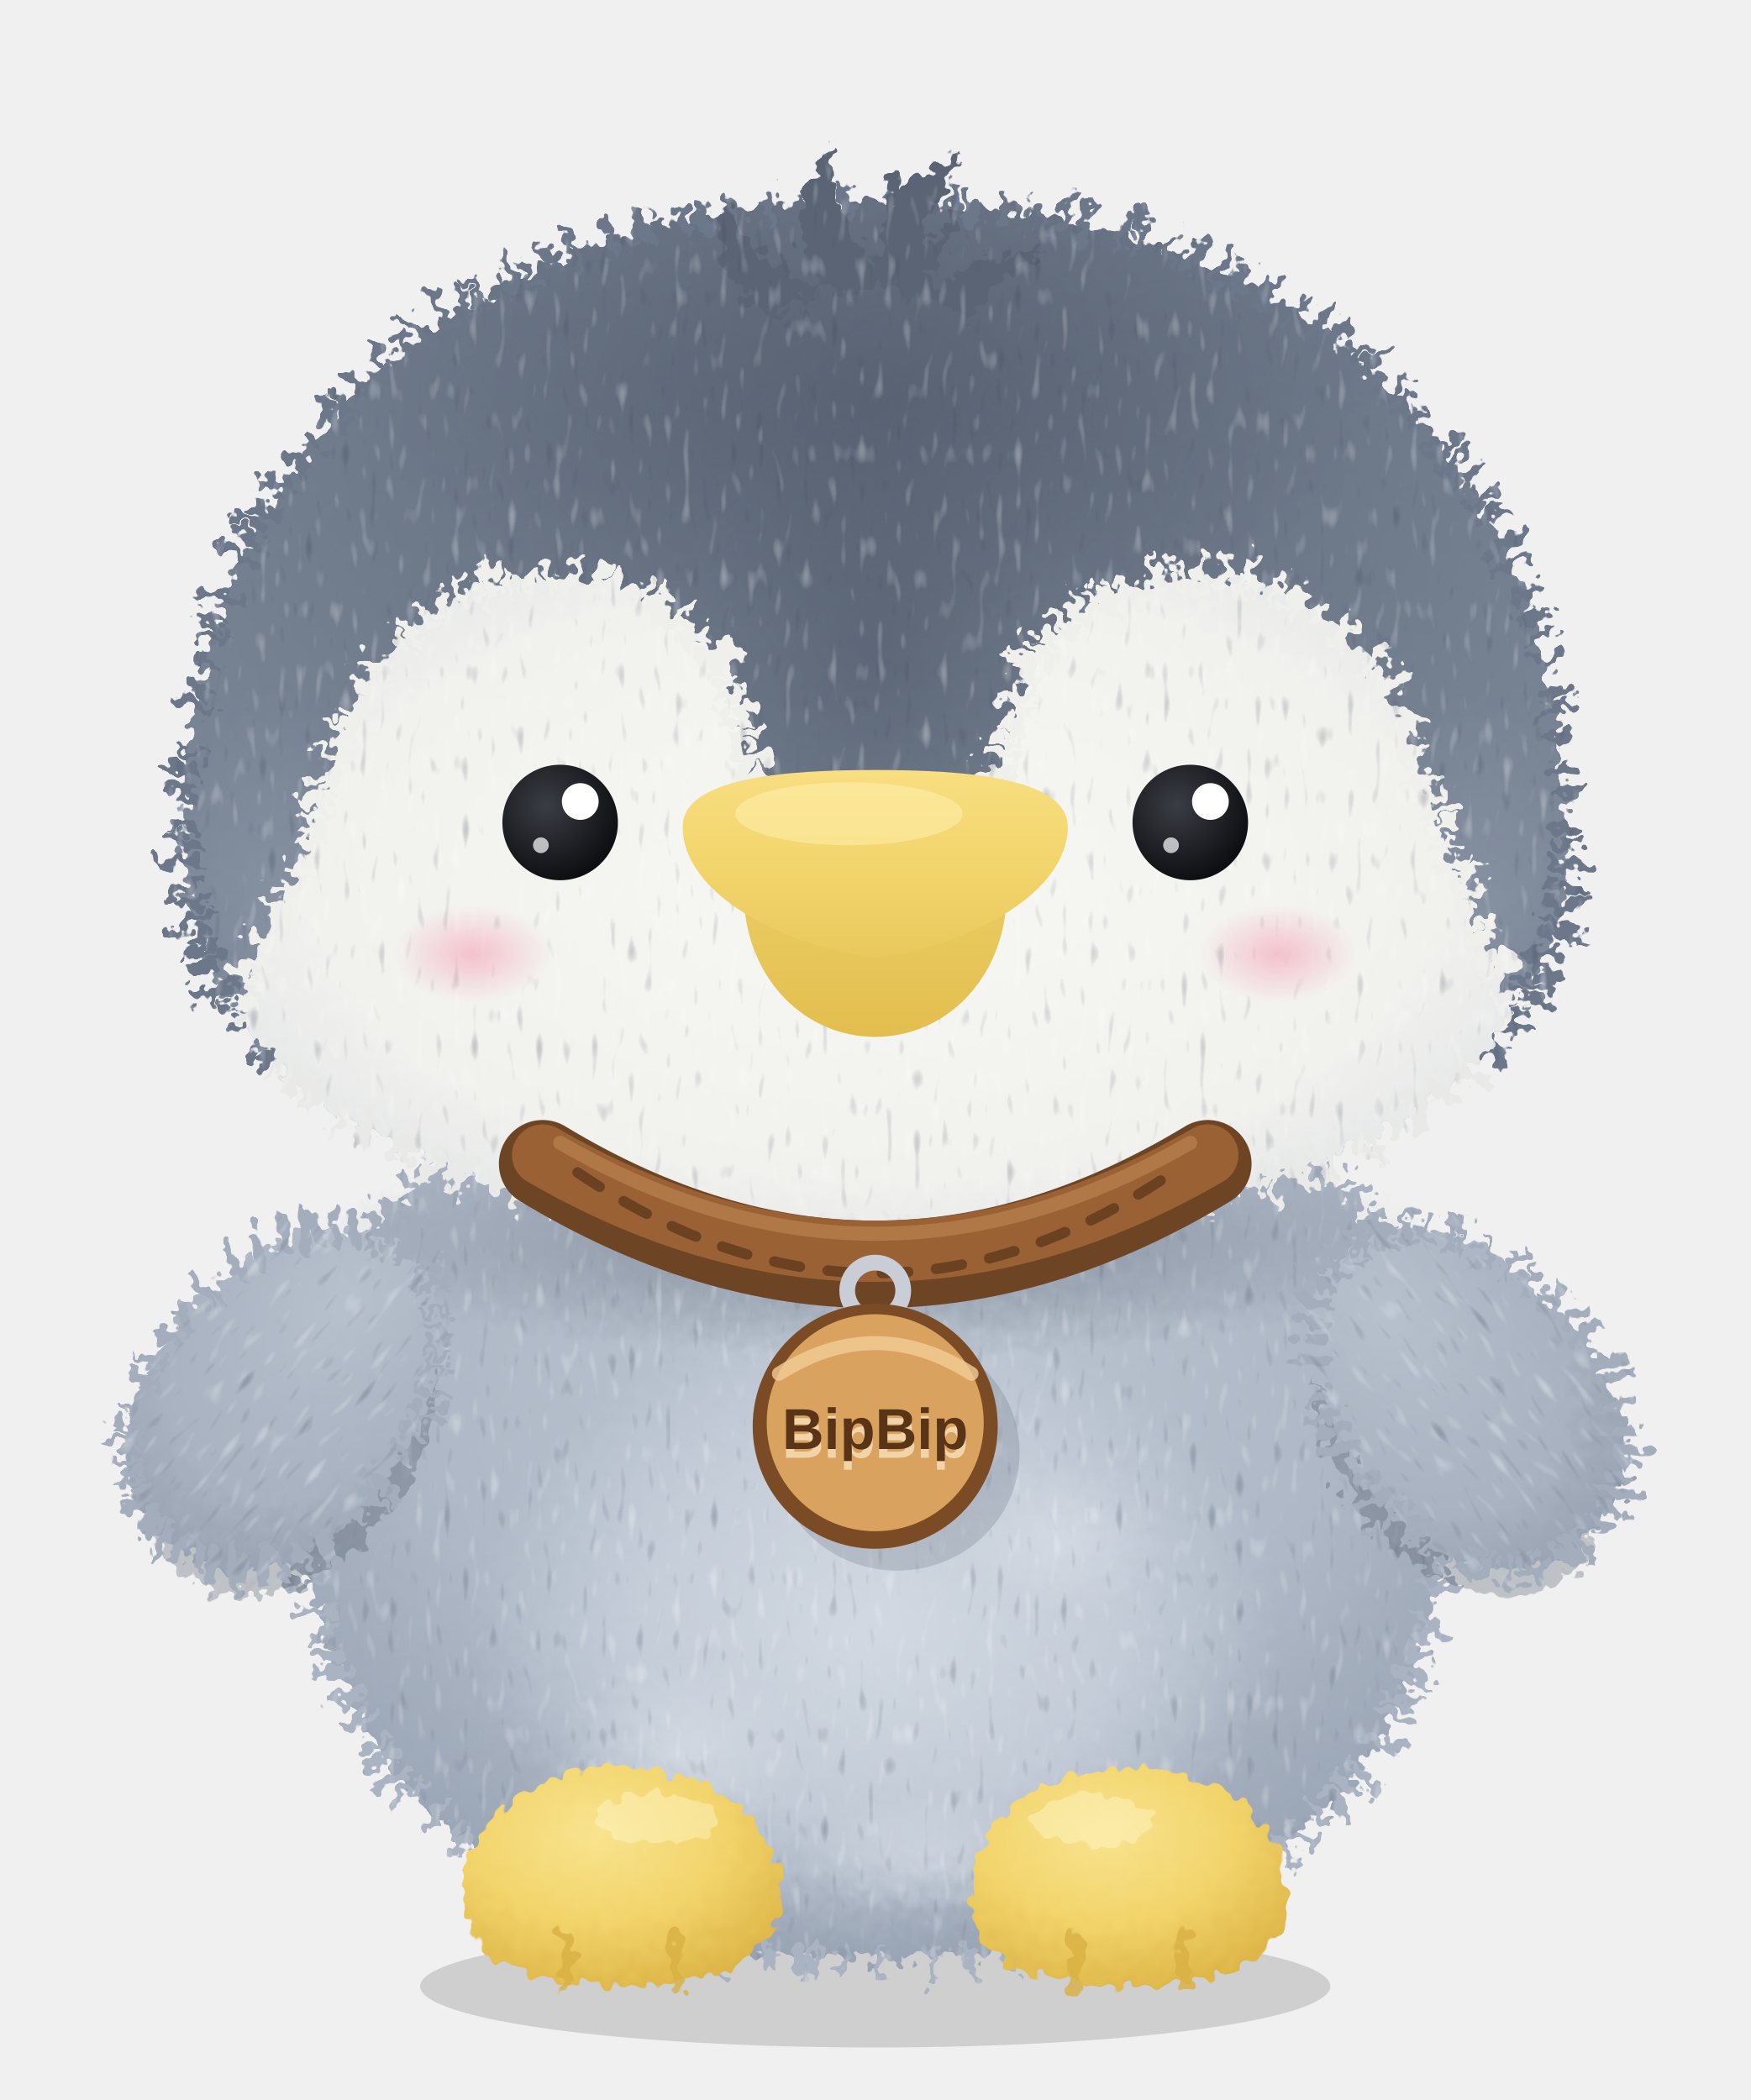
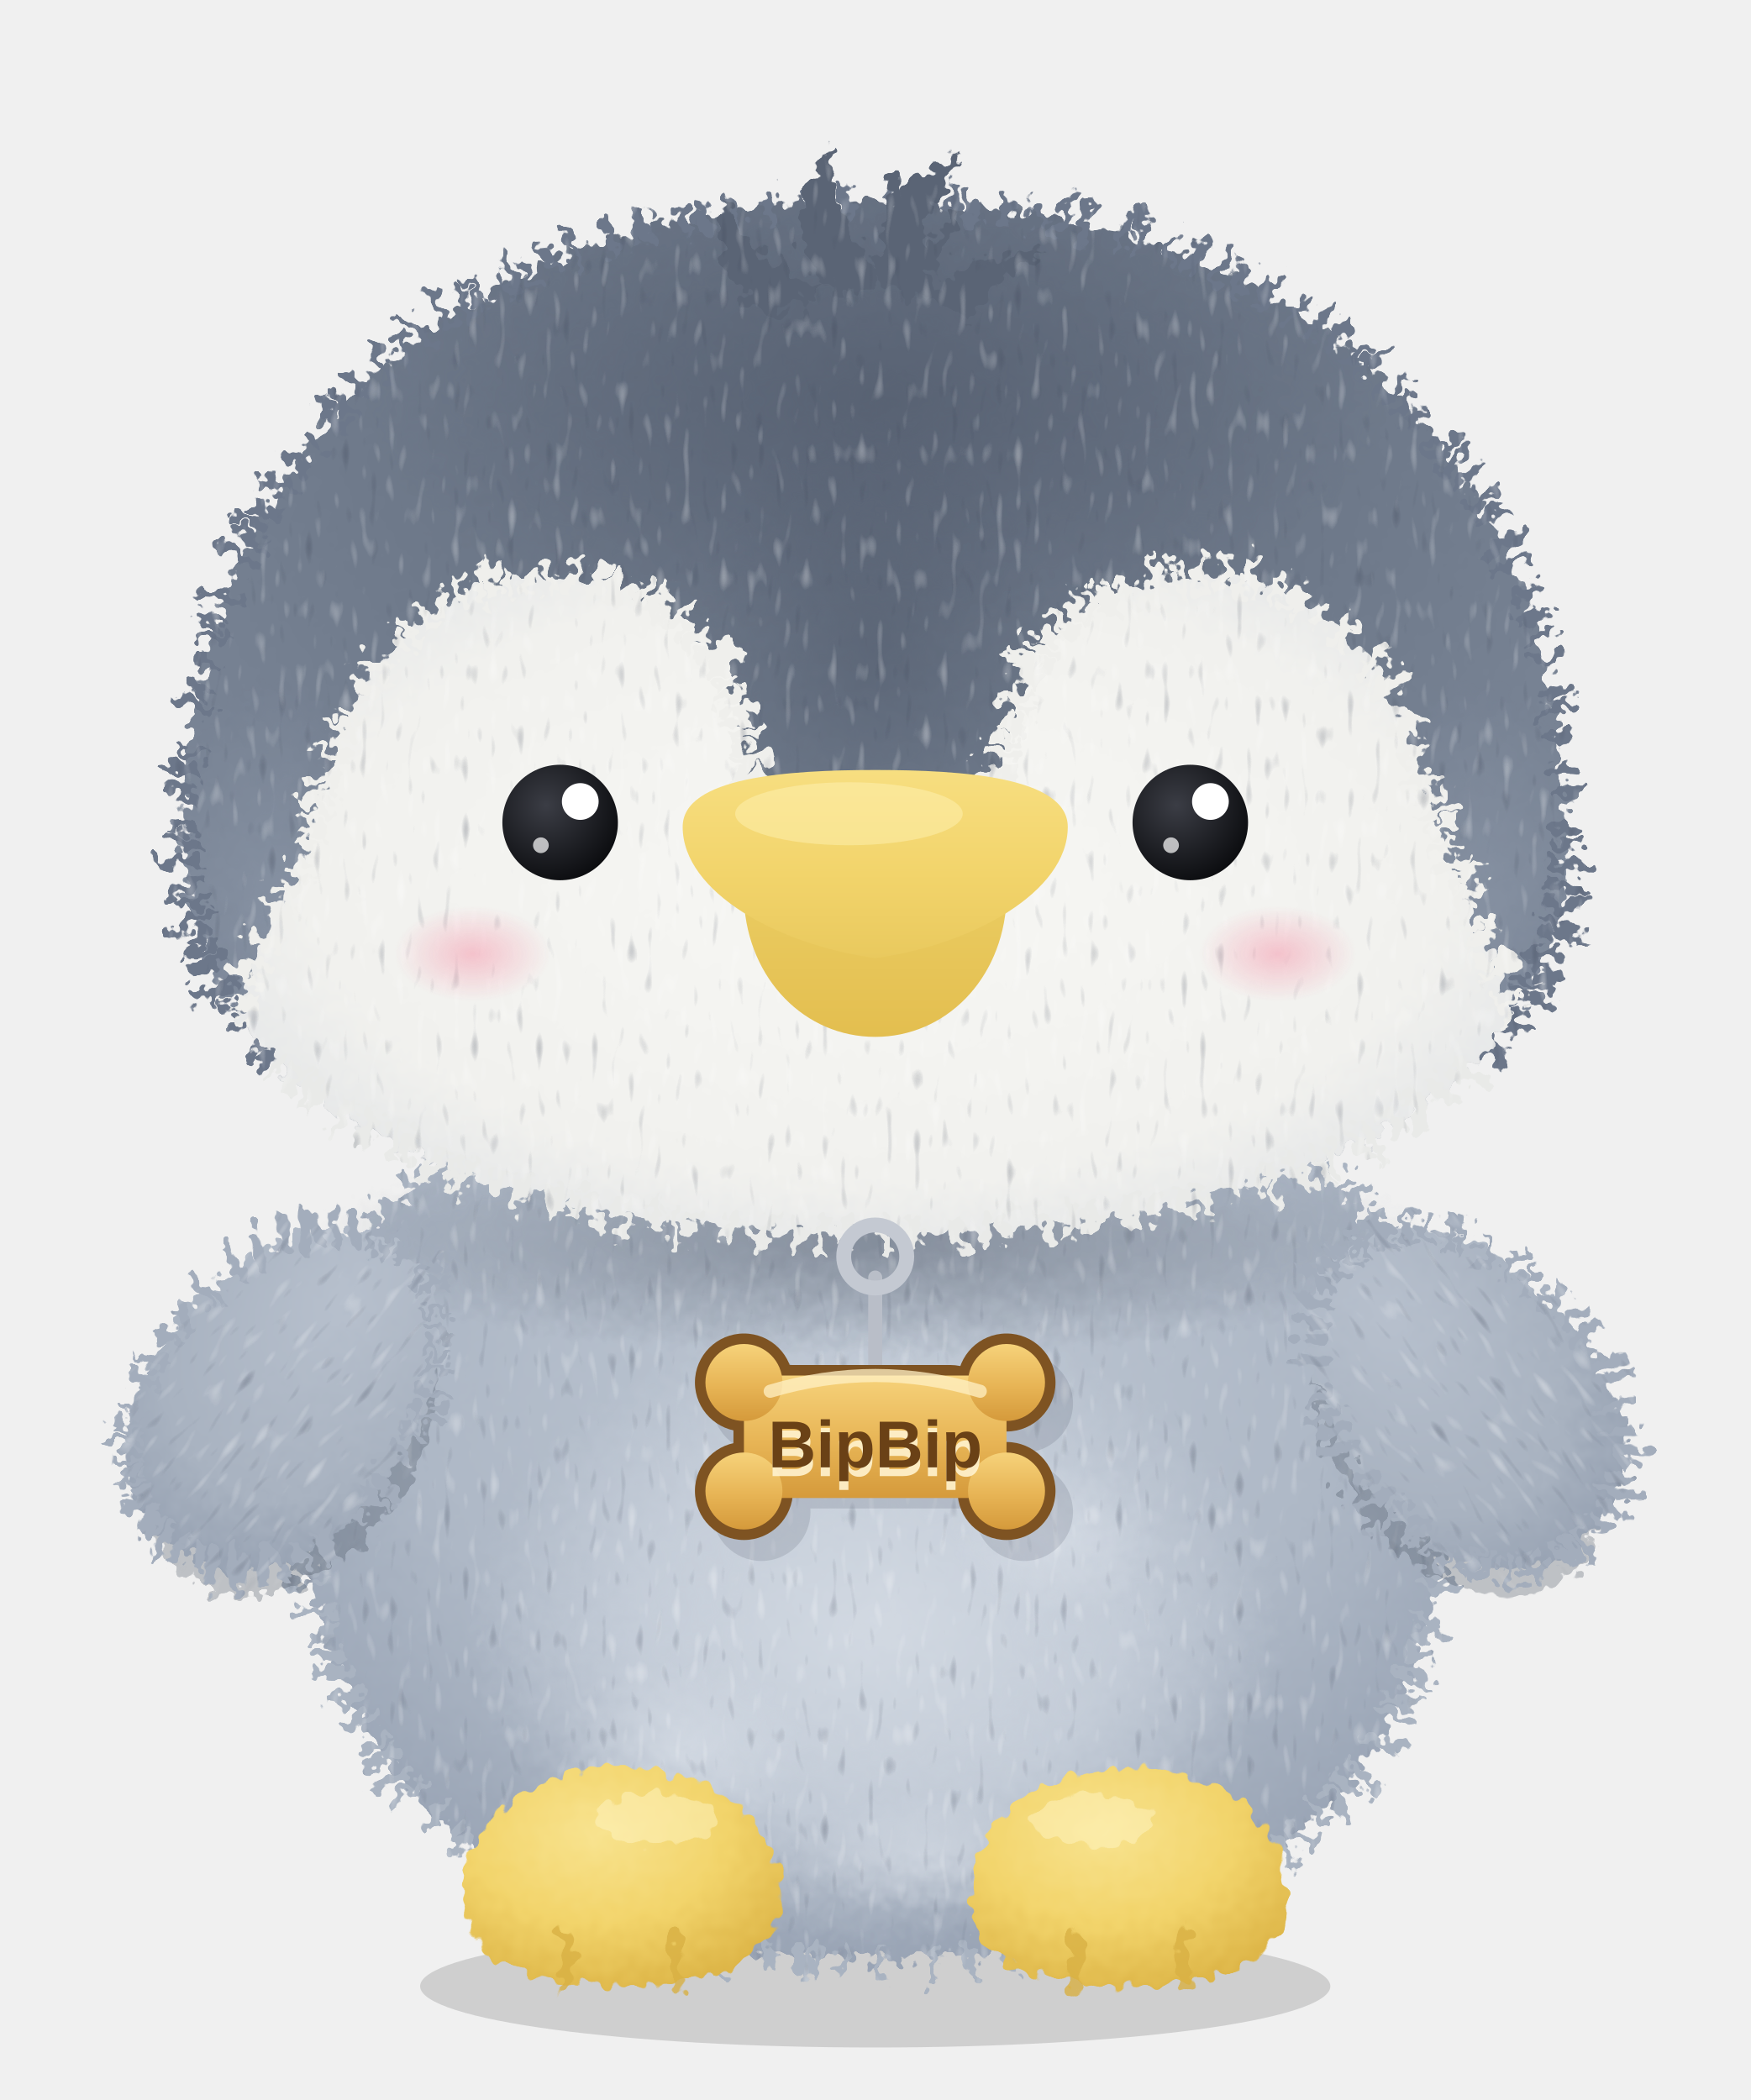
<svg xmlns="http://www.w3.org/2000/svg" class="pg" data-state="idle" width="200" height="240" viewBox="0 0 200 240" role="img" aria-label="Chim cánh cụt">
  <style>.pg-eyes-happy,.pg-eyes-closed,.pg-eyes-heart,.pg-brows,.pg-cap,.pg-fx&gt;*{opacity:0}.pg-flame{transform:scale(0)}.pg-mouth{transform:scaleY(0)}.pg-cheek{opacity:.55}.pg *{transform-box:view-box}.pg-flame{transform-origin:100px 227px}.pg-mouth{transform-origin:100px 107px}</style>
  <defs>
    <filter id="plush-fuzz" x="-8%" y="-8%" width="116%" height="116%" color-interpolation-filters="sRGB">
      <feTurbulence type="fractalNoise" baseFrequency="0.62" numOctaves="2" seed="4" result="n" />
      <feDisplacementMap in="SourceGraphic" in2="n" scale="4" xChannelSelector="R" yChannelSelector="G" result="d" />
      <feTurbulence type="fractalNoise" baseFrequency=".95 .28" numOctaves="1" seed="2" result="f" />
      <feColorMatrix in="f" values="0 0 0 0 1 0 0 0 0 1 0 0 0 0 1 1.4 0 0 0 -.86" result="h" />
      <feColorMatrix in="f" values="0 0 0 0 .22 0 0 0 0 .25 0 0 0 0 .32 0 -1.3 0 0 .45" result="l" />
      <feComposite in="h" in2="d" operator="in" result="h2" />
      <feComposite in="l" in2="d" operator="in" result="l2" />
      <feMerge>
        <feMergeNode in="d" />
        <feMergeNode in="l2" />
        <feMergeNode in="h2" />
      </feMerge>
    </filter>
    <filter id="plush-fuzz-s" x="-15%" y="-15%" width="130%" height="130%" color-interpolation-filters="sRGB">
      <feTurbulence type="fractalNoise" baseFrequency="0.7" numOctaves="1" seed="9" result="n" />
      <feDisplacementMap in="SourceGraphic" in2="n" scale="3" xChannelSelector="R" yChannelSelector="G" />
    </filter>
    <clipPath id="plush-headclip">
      <path d="M100 23 C148 23 179 52 179 96 C179 124 150 141 100 141 C50 141 21 124 21 96 C21 52 52 23 100 23 Z" />
    </clipPath>
    <radialGradient id="plush-head" cx="50%" cy="20%" r="80%">
      <stop offset="0" stop-color="#606A7B" />
      <stop offset="0.45" stop-color="#6E798A" />
      <stop offset="0.82" stop-color="#7C8798" />
      <stop offset="1" stop-color="#768193" />
    </radialGradient>
    <radialGradient id="plush-mask" cx="50%" cy="42%" r="62%">
      <stop offset="0" stop-color="#F7F7F4" />
      <stop offset="0.68" stop-color="#F1F1EE" />
      <stop offset="1" stop-color="#DDE0E4" />
    </radialGradient>
    <radialGradient id="plush-body" cx="50%" cy="38%" r="64%">
      <stop offset="0" stop-color="#BEC7D3" />
      <stop offset="0.62" stop-color="#AEB8C6" />
      <stop offset="1" stop-color="#97A2B3" />
    </radialGradient>
    <radialGradient id="plush-belly" cx="50%" cy="50%" r="50%">
      <stop offset="0" stop-color="#D2D9E2" />
      <stop offset="0.6" stop-color="#C9D1DC" stop-opacity="0.8" />
      <stop offset="1" stop-color="#C9D1DC" stop-opacity="0" />
    </radialGradient>
    <radialGradient id="plush-shade" cx="50%" cy="50%" r="50%">
      <stop offset="0" stop-color="#3E4757" stop-opacity="0.42" />
      <stop offset="1" stop-color="#3E4757" stop-opacity="0" />
    </radialGradient>
    <radialGradient id="plush-dark" cx="50%" cy="50%" r="50%">
      <stop offset="0" stop-color="#525C6D" stop-opacity="0.55" />
      <stop offset="1" stop-color="#525C6D" stop-opacity="0" />
    </radialGradient>
    <radialGradient id="plush-light" cx="50%" cy="50%" r="50%">
      <stop offset="0" stop-color="#8C97A8" stop-opacity="0.65" />
      <stop offset="1" stop-color="#8C97A8" stop-opacity="0" />
    </radialGradient>
    <radialGradient id="plush-mot" cx="50%" cy="50%" r="50%">
      <stop offset="0" stop-color="#DCE2EA" stop-opacity="0.55" />
      <stop offset="1" stop-color="#DCE2EA" stop-opacity="0" />
    </radialGradient>
    <radialGradient id="plush-wing" cx="45%" cy="20%" r="85%">
      <stop offset="0" stop-color="#B7C0CD" />
      <stop offset="0.7" stop-color="#A8B2C0" />
      <stop offset="1" stop-color="#949FB0" />
    </radialGradient>
    <radialGradient id="plush-foot" cx="42%" cy="30%" r="75%">
      <stop offset="0" stop-color="#F8E38F" />
      <stop offset="0.55" stop-color="#F2D46B" />
      <stop offset="1" stop-color="#DDB547" />
    </radialGradient>
    <radialGradient id="plush-eye" cx="38%" cy="35%" r="70%">
      <stop offset="0" stop-color="#3B3D45" />
      <stop offset="1" stop-color="#0B0C0F" />
    </radialGradient>
    <radialGradient id="plush-blush" cx="50%" cy="50%" r="50%">
      <stop offset="0" stop-color="#F59AAE" />
      <stop offset="1" stop-color="#F59AAE" stop-opacity="0" />
    </radialGradient>
    <linearGradient id="plush-beak" x1="0" y1="0" x2="0" y2="1">
      <stop offset="0" stop-color="#F7DE80" />
      <stop offset=".55" stop-color="#F2D46B" />
      <stop offset="1" stop-color="#E9C95E" />
    </linearGradient>
+     <linearGradient id="plush-tag" x1="0" y1="0" x2="0" y2="1">
+       <stop offset="0" stop-color="#F6D27A" />
+       <stop offset=".55" stop-color="#E7B455" />
+       <stop offset="1" stop-color="#D59A3B" />
+     </linearGradient>
    <linearGradient id="plush-beakb" x1="0" y1="0" x2="0" y2="1">
      <stop offset="0" stop-color="#EACB60" />
      <stop offset="1" stop-color="#E3BE4F" />
    </linearGradient>
  </defs>
  <g transform="translate(100 228) scale(1.45 1.35) translate(-100 -228)">
    <g class="pg-flame">
      <path d="M100 18 C 128 58 176 80 170 150 C 166 200 132 228 100 228 C 68 228 34 200 30 150 C 26 104 58 92 70 52 C 80 80 90 66 100 18 Z" fill="#FF9600" />
      <path d="M100 70 C 118 100 150 116 146 160 C 143 196 124 216 100 216 C 76 216 57 196 54 160 C 52 128 74 120 80 96 C 88 112 94 100 100 70 Z" fill="#FFC800" />
    </g>
  </g>
  <ellipse class="pg-shadow" cx="100" cy="227" rx="52" ry="7" fill="rgba(0,0,0,.14)" />
  <g class="pg-root">
    <g class="pg-bodyg">
      <g filter="url(#plush-fuzz)">
        <path d="M100 120 C140 120 163 136 165 162 C168 198 148 224 100 224 C52 224 32 198 35 162 C37 136 60 120 100 120 Z" fill="url(#plush-body)" />
        <ellipse cx="100" cy="186" rx="46" ry="36" fill="url(#plush-belly)" />
        <ellipse cx="78" cy="200" rx="14" ry="10" fill="url(#plush-mot)" />
        <ellipse cx="121" cy="176" rx="12" ry="9" fill="url(#plush-mot)" />
        <ellipse cx="106" cy="212" rx="16" ry="7" fill="url(#plush-mot)" />
        <path d="M100.7 121.5l-0.5 -4.1M104.6 121.6l0.2 -3.8M108.1 121.7l0.8 -3.8M111.8 122l0.7 -3.6M115.4 122.4l0 -2.8M118.2 122.8l-0.5 -3.8M121.1 123.2l1.6 -3M124.2 123.8l0.6 -2.5M127.1 124.5l1.2 -3.5M129.2 125.1l2.1 -3.7M131.4 125.8l1.7 -2.6M133.8 126.6l0.4 -2.6M136.4 127.5l2.1 -2.3M138.8 128.6l2.4 -3M140.3 129.3l1.4 -2.5M143 130.7l0.9 -3.1M145.4 132.2l1 -2.2M146.7 133l2.9 -2.4M148.7 134.4l1.4 -2.2M150.1 135.6l1.8 -2.4M151.7 137.1l2.5 -2.3M153.2 138.5l2.9 -2.9M155.1 140.6l3 -2M156.1 141.9l2.9 -1.6M157.5 144l2.9 -1.3M158.2 145l2.8 -2.1M159.2 146.8l3.1 -0.8M160.4 149.3l2.6 -0.3M160.8 150.2l2.6 -1.9M161.5 152.2l3.9 -2M162.3 154.8l2.5 -0.7M162.8 156.8l2.7 0.5M163.2 159.3l4.2 0.3M163.5 161.5l3.8 -0.9M163.6 162.8l2.7 -1.2M163.7 165.8l3.5 -0.8M163.8 170.2l3.3 0.5M163.7 172.2l4.1 -0.4M163.5 175.4l4.2 -0.5M163.1 178.4l2.1 1.3M162.6 181.4l4.3 -0.3M162 184.5l2.3 1.7M161.4 186.6l3.7 0.5M160.7 188.6l2.5 1M159.9 190.8l3.4 1.9M158.5 194.1l3.5 0.4M157.7 195.6l4.1 1.2M156 198.6l4 1.3M154.3 201l2.5 3.3M152.7 203.1l3.1 2.3M151.7 204.2l2.2 3.2M149.7 206.3l2.1 1.8M147.2 208.6l2.5 2.4M145.5 210l2.6 2.8M143.1 211.7l2.4 2.2M141.3 212.8l1.2 4.3M138.4 214.5l1 4M136.5 215.4l2.3 2.9M133.2 216.9l0.7 3.4M129.5 218.2l1.8 2.9M127.4 218.9l0.4 2.6M124.1 219.8l0.8 3.3M120.3 220.7l0 3.1M118.4 221l0.4 2.9M114.4 221.6l1 3.7M110.6 222l0.5 3.6M107.1 222.3l-0.5 3.9M101 222.5l-0.4 4.1M96.8 222.5l-0.7 2.3M93.6 222.3l-1.1 3.7M91.1 222.2l0.8 2.6M87.1 221.8l0.9 2.6M82.4 221.2l0 4.3M79.9 220.7l-0.9 2.6M76.4 219.9l-1.9 2.8M72.8 219l-1.7 3.3M69.9 218l0 3.3M67.2 217.1l-2.5 3.2M64.6 215.9l-1.7 3.8M62 214.7l-1.5 2.3M59.4 213.3l-0.8 2.4M56.4 211.3l-1.9 2.8M53.8 209.4l-1.4 2M52.5 208.4l-0.6 2.5M50.5 206.5l-1.3 2.2M48.1 204l-3.3 2.1M46.9 202.6l-3.8 1.7M45.1 200.1l-3.1 1.9M44 198.6l-2.6 1.7M42.6 196.1l-3.3 1.2M41.3 193.6l-3.5 1M40.1 190.9l-4.1 0.4M39.4 189.1l-3.5 0.1M38.4 185.7l-2.6 1.8M37.9 184.1l-4.1 0.5M37.2 180.8l-4.3 0.1M36.9 178.9l-2.9 -0.3M36.6 176.3l-4.2 -0.3M36.3 172.5l-3.7 0.1M36.2 169.9l-4 -0.1M36.3 166.1l-2.8 -0.5M36.4 163.8l-3.1 0.6M36.6 160.9l-2.6 -1.2M36.9 158.4l-2.9 -0.9M37.3 156.3l-2.6 -0.1M37.9 154.2l-2.5 0.2M38.3 152.8l-2.1 -1.2M39.2 150.3l-2.7 -0.3M40 148.3l-3.7 -0.9M40.5 147.4l-3.7 -0.6M41.9 144.9l-2.7 -2.3M42.5 143.9l-2.2 -2.1M44.3 141.4l-2.5 -2.3M45.4 140l-2.4 -2.8M46.7 138.6l-2.6 -0.9M48.2 137.1l-1.7 -2.1M49.4 136l-1.6 -2.3M51.5 134.3l-2.9 -2.7M53.6 132.8l-1 -2.2M54.9 132l-1.7 -3.5M57.4 130.5l-0.3 -2.7M59.1 129.6l-1.9 -3.4M61.8 128.3l-1.1 -3.8M64.1 127.4l-2.2 -3.5M66.2 126.6l-1.7 -2.2M69.1 125.6l-2.3 -3.7M70.3 125.2l0.2 -3M74.2 124.2l-1.5 -4M75.9 123.8l-0.6 -2.3M79.3 123.2l-0.9 -2.5M82.1 122.7l-1.5 -2.6M84.4 122.4l0 -2.5M88.3 122l0.2 -3.9M91.6 121.8l-0.5 -3.7M95.1 121.6l0.5 -4.3M99.2 121.5l0.2 -3.7" fill="none" stroke="#A9B3C1" stroke-width="1.2" stroke-linecap="round" />
        <ellipse cx="100" cy="142" rx="64" ry="13" fill="url(#plush-shade)" />
      </g>
      <g filter="url(#plush-fuzz)">
        <path d="M100 23 C148 23 179 52 179 96 C179 124 150 141 100 141 C50 141 21 124 21 96 C21 52 52 23 100 23 Z" fill="url(#plush-head)" />
        <g clip-path="url(#plush-headclip)">
          <ellipse cx="100" cy="46" rx="58" ry="26" fill="url(#plush-dark)" />
          <ellipse cx="100" cy="74" rx="20" ry="26" fill="url(#plush-dark)" />
          <ellipse cx="32" cy="104" rx="14" ry="26" fill="url(#plush-light)" />
          <ellipse cx="168" cy="104" rx="14" ry="26" fill="url(#plush-light)" />
        </g>
        <path d="M102.4 24.5l-1 -2.7M105.7 24.6l0 -3.7M108.8 24.8l0.2 -3.1M111.3 25.1l-0.8 -2.5M115 25.5l-0.3 -3.1M118.8 26.1l-0.6 -2.7M120.7 26.5l1.7 -3.9M123.9 27.2l0.5 -4M127.6 28.2l1.9 -3.9M129.8 28.9l0.7 -4.5M133.7 30.2l0.1 -3.4M135.7 31l2.1 -3.4M138.6 32.2l2.4 -3.5M141.3 33.6l1.1 -3.2M143.7 34.9l2.8 -3.3M146.8 36.7l2.6 -2.4M149.3 38.4l2.8 -3M151.8 40.2l1.9 -3.3M153.6 41.6l2.6 -1.8M155 42.8l3 -2.9M157.8 45.4l2.8 -1.9M159.8 47.4l1.3 -2.1M160.9 48.6l1.9 -1.4M163.3 51.5l3.4 -1.6M165 53.8l2.9 -2.9M166.3 55.6l2.6 -2M167.7 57.9l3.4 -2M168.9 60.1l2.7 -2.2M170.4 63.1l3.4 -2.2M171.3 64.9l3.4 -1.4M172.8 68.6l3.2 -1.7M173.6 70.8l3.5 -0.8M174.4 73.5l2.4 -1.4M175 75.5l3 -0.5M175.9 79.7l3.6 -1M176.3 81.7l3 -1.4M176.7 84.4l2.4 -0.4M177.1 87.8l2.5 0.1M177.4 91l3.2 -1.1M177.5 95l2.9 -0.5M177.5 96.6l2.7 -0.1M177.4 98.6l3.6 0.4M177.1 101.2l4 0.6M176.8 103.2l3.9 -0.1M176.4 104.8l3.6 1.9M175.9 106.5l4.4 0.9M175.1 108.7l2.6 0M174.7 109.7l3.4 2.6M173.7 111.8l3.4 1.1M172.9 113.3l3.8 1.4M171.7 115.1l3 2.3M170.5 116.8l3 0.9M169.4 118.1l2.4 2.4M168.1 119.5l3.5 1.8M32 119.7l-2.3 1.7M30.6 118.1l-1.6 2.5M29 116.1l-2.6 1.5M27.9 114.6l-2.4 0.6M26.9 112.8l-4 1M26.4 112l-1.9 2.3M25.2 109.4l-2.9 1.8M24.7 108.2l-4 1M24 106.1l-2 1.6M23.5 104.5l-3.6 1.9M23.2 103l-3.3 0M22.8 100.7l-3.6 1.3M22.6 98.5l-4.5 0M22.5 96.7l-2.7 -0.9M22.5 95l-3.1 -0.5M22.6 91.3l-3.3 -1.3M22.8 88.2l-3.5 -0.7M23.1 85.7l-2.7 0.4M23.7 81.4l-2.8 -1.7M24.2 79l-2.5 -0.5M24.9 76.1l-2.2 -0.7M25.8 72.8l-3.3 -0.3M26.2 71.3l-3.6 -1M27.2 68.5l-4.3 -0.4M28.8 64.7l-3.2 -2.4M29.8 62.5l-3 -2.4M30.8 60.6l-3.4 -1.7M31.9 58.6l-2.7 -0.4M33.4 56.2l-3.4 -1.1M35.1 53.7l-2.3 -2.1M36.8 51.5l-1.9 -2.2M39 48.7l-2.3 -3.2M40.2 47.4l-2.1 -2.1M42.4 45.2l-2.7 -2.4M44.6 43.1l-2.2 -3.7M46.5 41.5l-1.1 -3.1M49.2 39.4l-3.1 -3.1M51.7 37.6l-2 -3.9M53.6 36.5l-1.2 -3.7M55.4 35.3l-1.8 -2.8M58.9 33.5l-1.4 -3.7M61.2 32.3l-1.4 -1.9M64.2 31.1l-2.4 -2.8M66.6 30.1l-2.6 -3.7M70.1 28.9l-1 -3.6M72.9 28.1l-0.2 -4.4M74.4 27.6l-1.3 -3.7M78.7 26.6l-0.7 -2.4M80.7 26.2l-0.9 -2.9M84.3 25.6l-1.6 -3M87.8 25.2l0.4 -3.3M92 24.8l-0.3 -2.4M94.9 24.6l-1 -3.7M97.4 24.5l-1.2 -3.2" fill="none" stroke="#6C778A" stroke-width="1.2" stroke-linecap="round" />
        <g clip-path="url(#plush-headclip)">
          <path d="M100 148 L24 148 L24 124 C28 112 34 100 37 90 C40 76 50 66 62 66 C74 66 82 72 84 80 C86 88 86 94 88 98 C92 104 96 106 100 106 C104 106 108 104 112 98 C114 94 114 88 116 80 C118 72 126 66 138 66 C150 66 160 76 163 90 C166 100 172 112 176 124 L176 148 Z" fill="url(#plush-mask)" />
          <path d="M25.7 123.7l-3.5 -0.4M26.8 120.5l-3.6 -1.5M27.2 119.4l-2.6 -1.5M28.1 117l-2.9 -0.6M29.1 114.6l-2.8 0.2M29.9 112.6l-3 -1.6M30.7 110.7l-4.1 -0.6M31.6 108.4l-3.1 -1.8M32.8 105.5l-2.6 -2.2M33.4 104.2l-2.7 -0.2M34.4 101.7l-2.8 -0.4M35 100l-2.2 -0.9M36.3 96.8l-2.2 -0.9M36.9 95.2l-1.9 -1.7M37.6 93.1l-3 -2.1M38.2 91.2l-2.4 -0.4M38.7 89.1l-2.8 0.2M39.4 86.8l-3.4 -1.4M40.4 84.1l-3.1 -2.2M41.3 82.1l-2.1 -0.6M42.7 79.5l-2.6 -2.3M43.9 77.7l-2 -2.2M44.8 76.4l-3.2 -1.1M46.5 74.5l-1.5 -1.5M47.9 73.1l-2.5 -1.6M49.6 71.8l-1.4 -2M50.9 70.8l-0.6 -2.2M53.2 69.6l-0.9 -3.7M55.2 68.7l-0.5 -3.6M56.8 68.2l-1.3 -3.7M58.8 67.8l-1.3 -2M60.5 67.6l0 -2.2M63.3 67.5l-1.1 -2.5M64.6 67.6l1.4 -3.4M67.5 68l1.7 -3.5M69.2 68.3l1.1 -3M70.2 68.6l0.7 -2.7M72.3 69.4l1.4 -2.8M74 70.1l1.9 -2.5M75.1 70.7l1 -3.9M76.2 71.4l2.9 -2.2M77.5 72.5l0.8 -2.1M78.5 73.4l2.4 -1.8M79.8 74.8l2.8 -1.1M80.4 75.6l3.6 -1.4M81.3 77.1l2.1 -1.9M81.9 78.5l1.9 -1.3M82.4 79.8l2.2 -0.5M82.8 81.5l2.3 0.5M83 82.3l3 -1.8M83.4 84.2l3.2 -1.2M83.6 85.3l2.8 -0.5M83.8 86.5l4.1 0.1M84.1 88.1l3.6 -1.7M84.2 88.8l3.1 -0.4M84.4 89.9l3.1 -1.1M84.6 91.2l3.4 0.2M84.8 92.3l2.1 -1.2M85 93.3l2.4 0.5M85.3 94.6l3.5 0M85.4 95.2l3.4 0M85.7 96.2l2.8 -1.2M86.1 97.5l3.6 -0.2M86.3 98l2.5 -0.1M113.6 98.1l-3.4 -0.5M113.9 97.4l-2.6 -1.6M114.3 96.3l-2.8 0.2M114.5 95.7l-2.6 -1.8M114.8 94.4l-3.4 -1.8M115 93.2l-3.6 -0.3M115.2 92.3l-3.4 -1.2M115.4 91.3l-3.3 -1M115.6 90.1l-2.3 -1.3M115.8 88.8l-2.5 -0.1M115.9 88.1l-3.9 0.1M116.2 86.6l-3.7 -1.1M116.4 85l-2.2 -0.8M116.7 83.6l-1.9 -1M116.9 82.6l-2.7 0.6M117.2 81.3l-2.7 -1.8M117.7 79.6l-3.5 0.1M118.1 78.4l-1.9 -2M118.5 77.4l-2.1 -1.4M119.3 76.1l-3.8 -1.5M120.1 74.9l-3.1 -2.1M121.5 73.4l-2.6 -1.1M122.5 72.5l-2.1 -2.1M123.8 71.5l-1.5 -3M124.9 70.7l-0.6 -2.9M126.4 69.9l-0.9 -1.9M127.3 69.5l-1.5 -2.7M129.5 68.7l-2 -2.6M131.6 68.2l-0.2 -4M132.9 67.9l-0.5 -3.3M135.1 67.6l-0.8 -3.7M137.2 67.5l0.4 -4M139.3 67.5l0.7 -3.7M141.5 67.8l0.5 -2.2M143 68.1l0.2 -4.1M145.3 68.9l1.1 -2.5M146.8 69.6l1.3 -1.8M148.2 70.3l0.7 -3.1M149.9 71.4l1.6 -1.9M152.2 73.3l2 -3.3M153.2 74.2l1.3 -2.8M155.4 76.7l3.1 -2.2M156.7 78.6l3.9 -1.5M157.4 79.6l3.1 -1.8M159 82.7l2.7 -0.3M159.5 83.8l3.7 -1.8M160.5 86.6l1.9 -1.3M161.2 89.1l3.7 0M161.8 91.2l3.3 -0.3M162.5 93.3l4 -0.9M163.2 95.3l2.8 -1.4M163.9 97.1l2 -0.8M164.7 99.2l2.9 -0.4M165.6 101.5l3.3 -2.3M166.3 103.3l3.2 -1.9M167.3 105.9l2.9 -0.7M168.2 107.9l2.2 -1.9M169 109.9l3.1 -0.6M169.8 111.8l3.1 -2.2M171.1 115l2.8 -0.9M171.8 116.7l2.9 -1M172.3 118.2l3.1 -0.1M173.4 121.1l3.3 -1.2M174 122.8l2.8 -1.1" fill="none" stroke="#EFEFEC" stroke-width="1.2" stroke-linecap="round" />
        </g>
        <path d="M166.6 121l2.8 2.7M165.6 121.9l2.6 1.9M163.6 123.6l2.3 2.5M161.8 124.9l0.9 3.3M160.8 125.6l1.8 3.4M158.4 127.2l1.6 2.3M156.1 128.5l1.7 3.7M154.3 129.4l2.3 3M152.2 130.4l0.3 3M149.8 131.5l2.1 3.3M147.3 132.4l2.3 3.1M144.9 133.3l0.8 3.7M143.4 133.8l0.6 2.3M139.9 134.8l1.4 1.8M136.8 135.6l1.5 2.9M134.4 136.2l1.9 3M131.6 136.8l0.9 2.5M128.9 137.2l0.5 3.2M125.1 137.8l-0.6 2.6M122.6 138.2l-0.6 3.2M119 138.6l1.2 3.7M115 138.9l-0.5 2.3M112.8 139.1l0 2.5M109 139.3l1.1 3.5M104.6 139.4l-0.6 2.9M101.2 139.5l-0.2 3.5M97.3 139.5l0 2.4M93.7 139.4l0.4 3.5M91.2 139.3l-0.2 3.7M87.9 139.1l-0.5 3.4M83.9 138.9l-1.2 2.6M79.8 138.5l-1 2.4M76.6 138.1l0.3 3.9M74.9 137.8l0 2.4M71 137.2l0.4 4.1M67.7 136.6l0.4 3.2M66.2 136.3l-0.8 2.9M63.5 135.7l-0.5 2.9M60.2 134.8l-1.3 2.8M57.7 134.1l-1.7 1.7M54.3 133l-2.1 3M52.5 132.3l-0.6 2.5M50.6 131.6l-2.5 2.9M47.1 130.1l-0.9 2.3M45.5 129.3l-0.7 2.9M43.1 128.1l-1.6 3.3M42.1 127.5l-1.1 3.2M39.9 126.1l-2.3 3.2M37.5 124.4l-1.8 1.4M36 123.3l-1.3 3.5M34.7 122.2l-2.3 2.7M32.7 120.4l-1.4 2" fill="none" stroke="#E9EAE8" stroke-width="1.2" stroke-linecap="round" />
        <g transform="translate(0 4)">
          <path d="M95 30 C90 24 90 17 95 13 C95 19 98 24 101 28 Z M100 28 C100 21 103 15 110 14 C106 19 105 24 107 30 ZM88 32 C83 29 81 24 83 19 C85 24 89 27 94 29 Z M106 30 C110 26 115 24 119 25 C115 27 112 30 111 33 Z" fill="#5A6475" />
          <path d="M97 29l-4 -10M101 28l1 -11M104 30l5 -9M92 31l-7 -6" fill="none" stroke="#5A6475" stroke-width="1.6" stroke-linecap="round" />
        </g>
      </g>
-       <g class="pg-collar">
-         <path d="M62 133 Q100 156 138 133" fill="none" stroke="#6E4524" stroke-width="10" stroke-linecap="round" />
-         <path d="M62 132 Q100 154 138 132" fill="none" stroke="#9A6234" stroke-width="7" stroke-linecap="round" />
-         <path d="M64 130.6 Q100 151.4 136 130.6" fill="none" stroke="#B9824E" stroke-width="1.6" stroke-linecap="round" opacity=".7" />
-         <path d="M66 134 Q100 157 134 134" fill="none" stroke="#5A371B" stroke-width="1.2" stroke-dasharray="3 3.2" stroke-linecap="round" opacity=".75" />
-       </g>
      <g class="pg-tag">
-         <ellipse cx="102.5" cy="166" rx="14" ry="13.5" fill="#3E4757" opacity=".18" />
-         <circle cx="100" cy="147.5" r="3.2" fill="none" stroke="#C9CED6" stroke-width="1.8" />
-         <circle cx="100" cy="163" r="14" fill="#7A4B25" />
-         <circle cx="100" cy="162.6" r="12.4" fill="#D9A25F" />
-         <path d="M89 157 Q100 150 111 157" fill="none" stroke="#F2CD94" stroke-width="1.6" stroke-linecap="round" opacity=".8" />
-         <g font-family="Arial Rounded MT Bold, Arial, sans-serif" font-weight="900" font-size="6.6" text-anchor="middle">
-           <text x="100" y="166.6" fill="#F6DDB5" opacity=".85">BipBip</text>
-           <text x="100" y="165.6" fill="#5A3417">BipBip</text>
-         </g>
+         <path d="M100 146 L100 157" stroke="#B9BEC8" stroke-width="1.6" stroke-linecap="round" />
+         <g opacity=".16" transform="translate(2 2.4)" fill="#3E4757">
+           <rect x="83.8" y="156" width="30" height="14" rx="5.2" />
+           <circle cx="85" cy="158" r="5.6" />
+           <circle cx="85" cy="170.4" r="5.6" />
+           <circle cx="115" cy="158" r="5.6" />
+           <circle cx="115" cy="170.4" r="5.6" />
+         </g>
+         <g fill="#7E5322">
+           <rect x="83.8" y="156" width="30" height="14" rx="5.2" />
+           <circle cx="85" cy="158" r="5.6" />
+           <circle cx="85" cy="170.4" r="5.6" />
+           <circle cx="115" cy="158" r="5.6" />
+           <circle cx="115" cy="170.4" r="5.6" />
+         </g>
+         <g fill="url(#plush-tag)">
+           <rect x="85" y="157.2" width="30" height="14" rx="4" />
+           <circle cx="85" cy="158" r="4.4" />
+           <circle cx="85" cy="170.4" r="4.4" />
+           <circle cx="115" cy="158" r="4.4" />
+           <circle cx="115" cy="170.4" r="4.4" />
+         </g>
+         <path d="M88 159 Q100 155.4 112 159" fill="none" stroke="#FFF0C4" stroke-width="1.5" stroke-linecap="round" opacity=".75" />
+         <g font-family="Arial Rounded MT Bold, Arial, sans-serif" font-weight="900" font-size="7.6" text-anchor="middle">
+           <text x="100" y="168.7" fill="#FFF3CF" opacity=".9">BipBip</text>
+           <text x="100" y="167.7" fill="#6A4116">BipBip</text>
+         </g>
+         <circle cx="100" cy="143.6" r="3.6" fill="none" stroke="#C4C9D2" stroke-width="1.7" />
      </g>
      <g transform="translate(100 33) rotate(-6) scale(1.1) translate(-100 -44)">
        <g class="pg-cap">
          <path d="M76 44 L76 56 Q100 68 124 56 L124 44 Z" fill="#1B2440" />
          <path d="M56 42 L100 24 L144 42 L100 60 Z" fill="#26325A" />
          <path d="M100 42 L136 47 L137 64" fill="none" stroke="#FFC800" stroke-width="3" stroke-linecap="round" />
          <circle cx="137" cy="66" r="4" fill="#FFC800" />
          <circle cx="100" cy="42" r="3.5" fill="#FFC800" />
        </g>
      </g>
      <g class="pg-face">
        <g class="pg-brows" fill="none" stroke="#23262E" stroke-width="3.2" stroke-linecap="round">
          <path class="pg-brow-l" d="M57.5 83.5 Q64 81 70.5 83" />
          <path class="pg-brow-r" d="M129.5 83 Q136 81 142.5 83.5" />
        </g>
        <g class="pg-eye pg-eye-l">
          <g class="pg-pupil">
            <circle cx="64" cy="94" r="6.6" fill="url(#plush-eye)" />
            <circle cx="66.3" cy="91.6" r="2.1" fill="#fff" />
            <circle cx="61.8" cy="96.6" r=".9" fill="#fff" opacity=".7" />
          </g>
        </g>
        <g class="pg-eye pg-eye-r">
          <g class="pg-pupil">
            <circle cx="136" cy="94" r="6.6" fill="url(#plush-eye)" />
            <circle cx="138.3" cy="91.6" r="2.1" fill="#fff" />
            <circle cx="133.8" cy="96.6" r=".9" fill="#fff" opacity=".7" />
          </g>
        </g>
        <g class="pg-eyes-happy" fill="none" stroke="#23262E" stroke-width="3.4" stroke-linecap="round">
          <path d="M57 97 Q64 87 71 97" />
          <path d="M129 97 Q136 87 143 97" />
        </g>
        <g class="pg-eyes-closed" fill="none" stroke="#23262E" stroke-width="3" stroke-linecap="round">
          <path d="M57 93 Q64 100 71 93" />
          <path d="M129 93 Q136 100 143 93" />
        </g>
        <g class="pg-eyes-heart" fill="#FF4B6E">
          <g transform="translate(64 95) scale(.78)">
            <path class="pg-heart-eye" d="M0 6 C -14 -4 -8 -16 0 -8 C 8 -16 14 -4 0 6 Z" />
          </g>
          <g transform="translate(136 95) scale(.78)">
            <path class="pg-heart-eye" d="M0 6 C -14 -4 -8 -16 0 -8 C 8 -16 14 -4 0 6 Z" />
          </g>
        </g>
        <ellipse class="pg-cheek pg-cheek-l" cx="54" cy="109" rx="9" ry="5.5" fill="url(#plush-blush)" />
        <ellipse class="pg-cheek pg-cheek-r" cx="146" cy="109" rx="9" ry="5.5" fill="url(#plush-blush)" />
        <ellipse class="pg-mouth" cx="100" cy="112" rx="9" ry="6" fill="#8B1E3F" />
        <path class="pg-beak-bot" d="M85 103 C92 107.5 108 107.5 115 103 C114.5 112 108 118.5 100 118.5 C92 118.5 85.5 112 85 103 Z" fill="url(#plush-beakb)" />
        <g class="pg-beak-top">
          <path d="M78 94.5 C78 88.8 90 88 100 88 C110 88 122 88.8 122 94.5 C122 102 111 108 100 109.5 C89 108 78 102 78 94.5 Z" fill="url(#plush-beak)" />
          <ellipse cx="97" cy="93" rx="13" ry="3.6" fill="#FFF3B8" opacity=".45" />
        </g>
      </g>
      <g class="pg-wing-l">
        <g transform="translate(33 159.2) rotate(38)" filter="url(#plush-fuzz)">
          <ellipse cx="3.5" cy="4" rx="14" ry="20" fill="#3E4757" opacity=".28" />
          <path d="M0 -21 C9 -21 15 -10 15 2 C15 15 8 22 0 22 C-8 22 -15 15 -15 2 C-15 -10 -9 -21 0 -21 Z" fill="url(#plush-wing)" />
          <path d="M0.6 -19.5l-0.4 -2.5M3.3 -18.9l0.5 -3.9M4.6 -18.3l1.8 -2.6M6.2 -17.2l2.2 -1.1M7.8 -15.6l2.4 -1.2M9.3 -13.7l2.2 -0.8M10.4 -11.8l2.4 -1.7M11.4 -9.6l3.8 -0.6M12.3 -7l3.4 -1.4M12.7 -5.1l2.2 -0.7M13.1 -2.9l2.3 0.8M13.5 1.2l3.7 0.9M13.5 3.2l3.3 0.3M13.1 6.9l2.6 -0.5M12.5 9.7l3.5 1.8M12.1 10.9l3.7 1.1M11 13.3l3.1 1M9.6 15.6l2.7 0.6M9 16.3l1.8 2.2M7.5 17.8l1.7 2.9M6.3 18.7l2.5 2.6M4.6 19.6l1.5 3.2M3 20.1l1.2 1.9M1.2 20.4l-0.2 2.8M-1.1 20.4l0.3 3.3M-2.4 20.3l-0.9 2.4M-3.9 19.8l0.3 2.5M-5.9 18.9l-0.9 3.1M-7.4 17.8l-1.2 2.7M-8.4 17l-2.1 1.2M-10 15.1l-3.4 1.7M-11.2 13.1l-1.8 1.7M-11.8 11.7l-2.2 1.2M-12.8 8.5l-2.4 0.8M-13.2 6l-2.9 1.4M-13.5 2.9l-2.6 0.6M-13.5 0.9l-2.5 -0.3M-13.2 -2.5l-3.4 -1.1M-12.9 -4.2l-2.4 0.3M-12.2 -7.2l-3.4 -1.6M-11.4 -9.5l-3 -2.4M-9.9 -12.8l-2.9 -2.2M-8.8 -14.4l-2.2 -2.5M-7.6 -15.8l-3.2 -1.9M-6.3 -17.1l-2 -1.8M-4.5 -18.4l-2.1 -1.8M-3 -19l-0.3 -2.5M-1.4 -19.4l0.4 -3.1" fill="none" stroke="#A3ADBC" stroke-width="1.2" stroke-linecap="round" />
        </g>
      </g>
      <g class="pg-wing-r">
        <g transform="translate(167 159.2) rotate(-38)" filter="url(#plush-fuzz)">
          <ellipse cx="-3.5" cy="4" rx="14" ry="20" fill="#3E4757" opacity=".28" />
          <path d="M0 -21 C9 -21 15 -10 15 2 C15 15 8 22 0 22 C-8 22 -15 15 -15 2 C-15 -10 -9 -21 0 -21 Z" fill="url(#plush-wing)" />
          <path d="M0.6 -19.5l1.3 -2.3M3.2 -18.9l1 -3.8M4.2 -18.5l0.5 -3M5.9 -17.4l2 -2.6M7.4 -16.1l1.6 -2.1M9 -14.1l2.8 -2.2M9.9 -12.8l2.5 -2.6M11.3 -9.8l2 -2.1M12.2 -7.1l3.1 -1.6M12.8 -4.7l2.7 -1.4M13.3 -1.6l3.5 -0.9M13.5 1l3 0M13.4 3.9l3.6 -0.8M13.1 6.7l3.7 1.4M12.8 8.5l3.6 1.3M11.8 11.8l2.6 0.6M10.7 13.9l2.2 1.6M9.6 15.6l2.7 2.4M9 16.3l1.2 2.4M7.4 17.8l1.3 1.6M6.1 18.8l2.2 2.6M4.7 19.5l1.2 2.8M2.8 20.2l0.7 2.1M0.5 20.5l-0.6 3.6M-0.8 20.5l-1 2.6M-2.5 20.2l0.2 2.3M-4.4 19.7l-1.9 2.7M-5.7 19l-0.9 3.2M-7.1 18.1l-2.4 2.7M-8.7 16.7l-2.8 1.1M-9.8 15.3l-2 1.4M-11.3 12.8l-3.3 1.6M-12.1 10.9l-2.5 0.6M-12.8 8.5l-2.6 1.3M-13.2 6l-3.8 0.8M-13.5 3.7l-3.8 -0.5M-13.5 1.1l-2.7 0M-13.2 -2.8l-3 -1.3M-12.7 -5.2l-3.1 -1M-12.2 -7.3l-3.4 -0.2M-11.4 -9.6l-3.4 -0.4M-10 -12.5l-2.5 -2.2M-8.7 -14.5l-1.9 -1.6M-7.8 -15.7l-1.2 -2.2M-5.9 -17.4l-2.3 -3M-4.4 -18.4l-0.8 -3.7M-2.9 -19l0 -2.4M-0.8 -19.5l-0.7 -2.9" fill="none" stroke="#A3ADBC" stroke-width="1.2" stroke-linecap="round" />
        </g>
      </g>
    </g>
    <g class="pg-foot-l">
      <g filter="url(#plush-fuzz-s)">
        <path d="M53 218 C52 208 61 202 71 202 C81 202 90 208 89 218 C88 225 80 227 71 227 C62 227 54 225 53 218 Z" fill="url(#plush-foot)" />
        <path d="M64.5 227 q1 -4 0 -6 M77.5 227 q-1 -4 0 -6" fill="none" stroke="#D8B044" stroke-width="1.4" stroke-linecap="round" opacity=".8" />
        <ellipse cx="75" cy="208" rx="7" ry="3" fill="#FFF6C8" opacity=".45" />
      </g>
    </g>
    <g class="pg-foot-r">
      <g filter="url(#plush-fuzz-s)">
        <path d="M111 218 C110 208 119 202 129 202 C139 202 148 208 147 218 C146 225 138 227 129 227 C120 227 112 225 111 218 Z" fill="url(#plush-foot)" />
        <path d="M122.5 227 q1 -4 0 -6 M135.5 227 q-1 -4 0 -6" fill="none" stroke="#D8B044" stroke-width="1.4" stroke-linecap="round" opacity=".8" />
        <ellipse cx="125" cy="208" rx="7" ry="3" fill="#FFF6C8" opacity=".45" />
      </g>
    </g>
  </g>
  <g class="pg-fx">
    <g transform="translate(-9 -3)">
      <path class="pg-tear" d="M68 104 C 64 112 62 116 68 119 C 74 116 72 112 68 104 Z" fill="#5BC0F8" />
    </g>
    <g transform="translate(4 -2)">
      <path class="pg-sweat" d="M156 52 C 150 62 148 68 156 71 C 164 68 162 62 156 52 Z" fill="#8FD3FF" />
    </g>
    <g class="pg-zzz" fill="#7C8CC4" font-family="Arial Rounded MT Bold, Arial, sans-serif" font-weight="900">
      <text class="pg-z" x="134" y="60" font-size="16" style="--d:0s">Z</text>
      <text class="pg-z" x="134" y="60" font-size="20" style="--d:1s">Z</text>
      <text class="pg-z" x="134" y="60" font-size="24" style="--d:2s">Z</text>
    </g>
    <g class="pg-question">
      <circle cx="164" cy="34" r="17" fill="#fff" stroke="#CFD6EA" stroke-width="3" />
      <circle cx="146" cy="56" r="4" fill="#fff" stroke="#CFD6EA" stroke-width="2" />
      <text x="164" y="42" text-anchor="middle" font-size="22" font-weight="900" font-family="Arial, sans-serif" fill="#1CB0F6">?</text>
    </g>
    <g class="pg-exclaim">
      <text x="168" y="46" text-anchor="middle" font-size="34" font-weight="900" font-family="Arial, sans-serif" fill="#FF4B4B">!</text>
    </g>
    <g class="pg-hearts" fill="#FF4B6E">
      <g transform="translate(40 70) scale(1.2)">
        <path class="pg-heart" d="M0 6 C -14 -4 -8 -16 0 -8 C 8 -16 14 -4 0 6 Z" style="--d:0s" />
      </g>
      <g transform="translate(162 60) scale(1.5)">
        <path class="pg-heart" d="M0 6 C -14 -4 -8 -16 0 -8 C 8 -16 14 -4 0 6 Z" style="--d:.4s" />
      </g>
      <g transform="translate(150 110) scale(1)">
        <path class="pg-heart" d="M0 6 C -14 -4 -8 -16 0 -8 C 8 -16 14 -4 0 6 Z" style="--d:.8s" />
      </g>
      <g transform="translate(50 120) scale(1.3)">
        <path class="pg-heart" d="M0 6 C -14 -4 -8 -16 0 -8 C 8 -16 14 -4 0 6 Z" style="--d:1.1s" />
      </g>
    </g>
    <g class="pg-sparkles" fill="#FFC800">
      <g transform="translate(30 60)">
        <path class="pg-sparkle" d="M0 -9 L2.6 -2.6 L9 0 L2.6 2.6 L0 9 L-2.6 2.6 L-9 0 L-2.6 -2.6 Z" style="--d:0s" />
      </g>
      <g transform="translate(172 70) scale(1.3)">
        <path class="pg-sparkle" d="M0 -9 L2.6 -2.6 L9 0 L2.6 2.6 L0 9 L-2.6 2.6 L-9 0 L-2.6 -2.6 Z" style="--d:.15s" />
      </g>
      <g transform="translate(160 150) scale(.8)">
        <path class="pg-sparkle" d="M0 -9 L2.6 -2.6 L9 0 L2.6 2.6 L0 9 L-2.6 2.6 L-9 0 L-2.6 -2.6 Z" style="--d:.3s" />
      </g>
      <g transform="translate(36 160)">
        <path class="pg-sparkle" d="M0 -9 L2.6 -2.6 L9 0 L2.6 2.6 L0 9 L-2.6 2.6 L-9 0 L-2.6 -2.6 Z" style="--d:.45s" />
      </g>
    </g>
    <g class="pg-confettis">
      <rect class="pg-confetti" x="14" y="-6" width="7" height="11" rx="2" fill="#58CC02" style="--d:0.00s;--r:0deg;--x:-15px" />
      <rect class="pg-confetti" x="27" y="-16" width="7" height="11" rx="2" fill="#1CB0F6" style="--d:0.12s;--r:47deg;--x:-5px" />
      <rect class="pg-confetti" x="40" y="-26" width="7" height="11" rx="2" fill="#FF4B4B" style="--d:0.24s;--r:94deg;--x:5px" />
      <rect class="pg-confetti" x="53" y="-6" width="7" height="11" rx="2" fill="#FFC800" style="--d:0.36s;--r:141deg;--x:15px" />
      <rect class="pg-confetti" x="66" y="-16" width="7" height="11" rx="2" fill="#CE82FF" style="--d:0.48s;--r:8deg;--x:-15px" />
      <rect class="pg-confetti" x="79" y="-26" width="7" height="11" rx="2" fill="#FF9600" style="--d:0.00s;--r:55deg;--x:-5px" />
      <rect class="pg-confetti" x="92" y="-6" width="7" height="11" rx="2" fill="#58CC02" style="--d:0.12s;--r:102deg;--x:5px" />
      <rect class="pg-confetti" x="105" y="-16" width="7" height="11" rx="2" fill="#1CB0F6" style="--d:0.24s;--r:149deg;--x:15px" />
      <rect class="pg-confetti" x="118" y="-26" width="7" height="11" rx="2" fill="#FF4B4B" style="--d:0.36s;--r:16deg;--x:-15px" />
      <rect class="pg-confetti" x="131" y="-6" width="7" height="11" rx="2" fill="#FFC800" style="--d:0.48s;--r:63deg;--x:-5px" />
      <rect class="pg-confetti" x="144" y="-16" width="7" height="11" rx="2" fill="#CE82FF" style="--d:0.00s;--r:110deg;--x:5px" />
      <rect class="pg-confetti" x="157" y="-26" width="7" height="11" rx="2" fill="#FF9600" style="--d:0.12s;--r:157deg;--x:15px" />
      <rect class="pg-confetti" x="170" y="-6" width="7" height="11" rx="2" fill="#58CC02" style="--d:0.24s;--r:24deg;--x:-15px" />
      <rect class="pg-confetti" x="183" y="-16" width="7" height="11" rx="2" fill="#1CB0F6" style="--d:0.36s;--r:71deg;--x:-5px" />
    </g>
  </g>
</svg>
